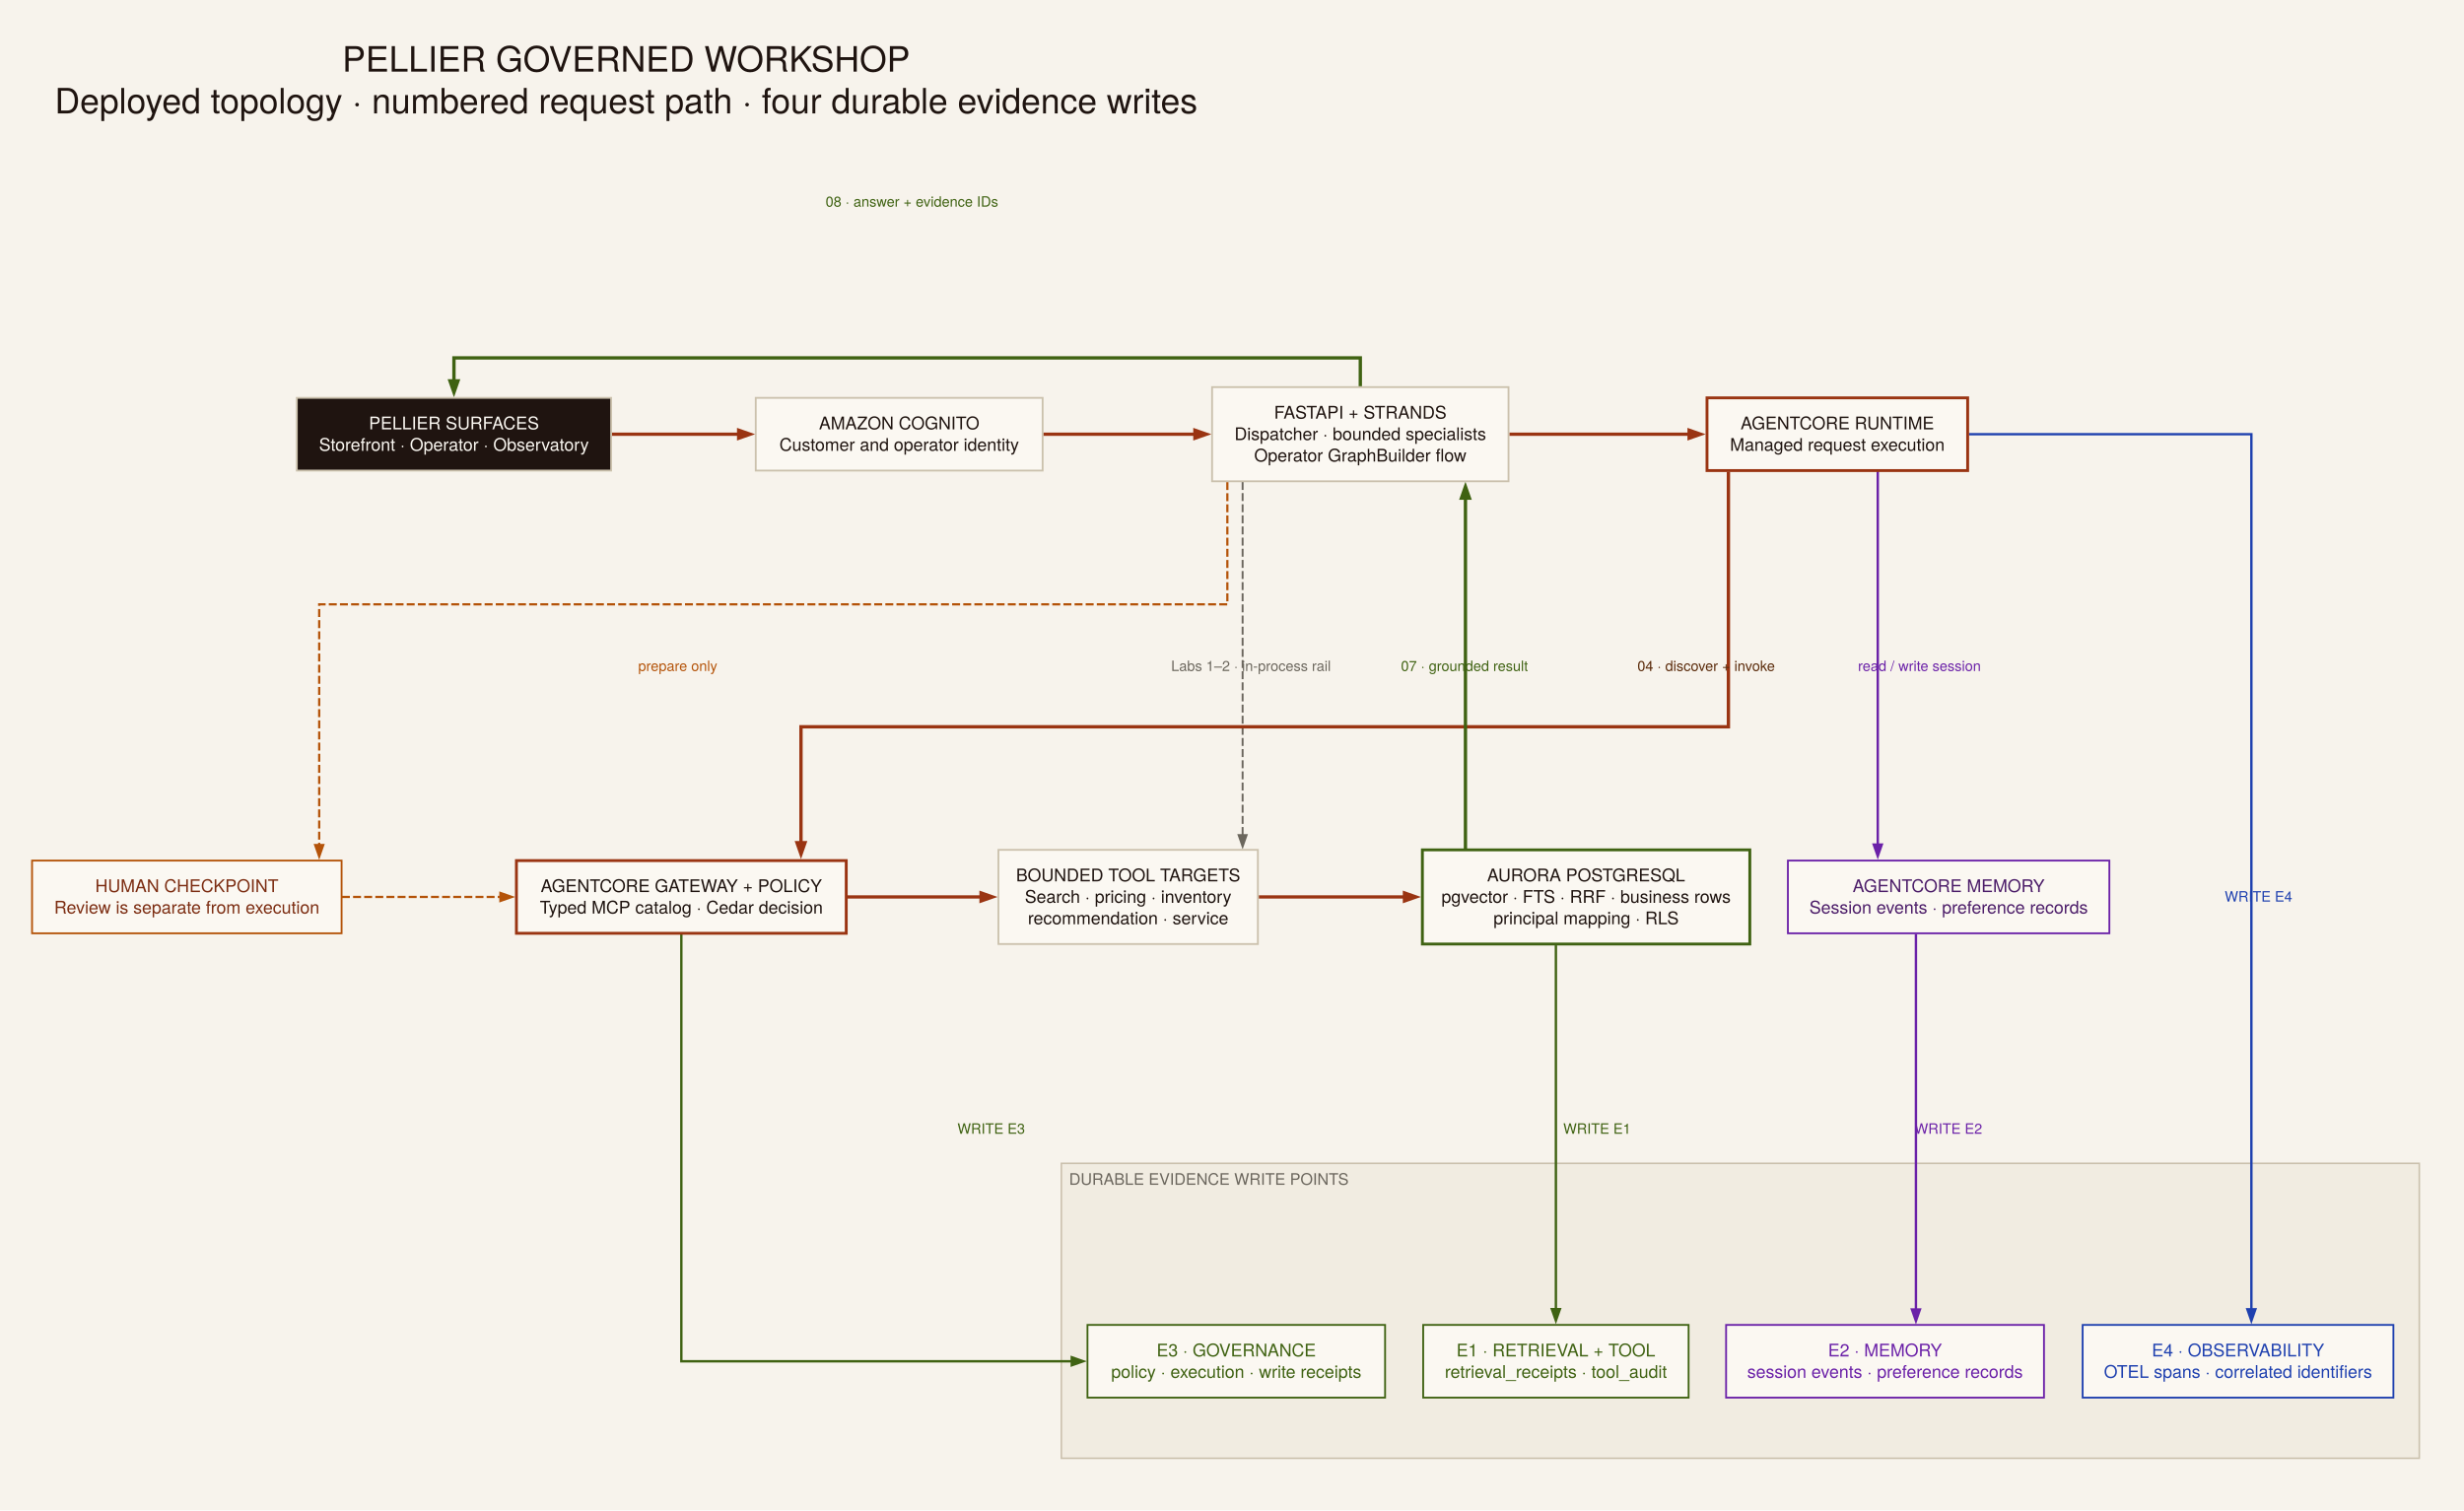
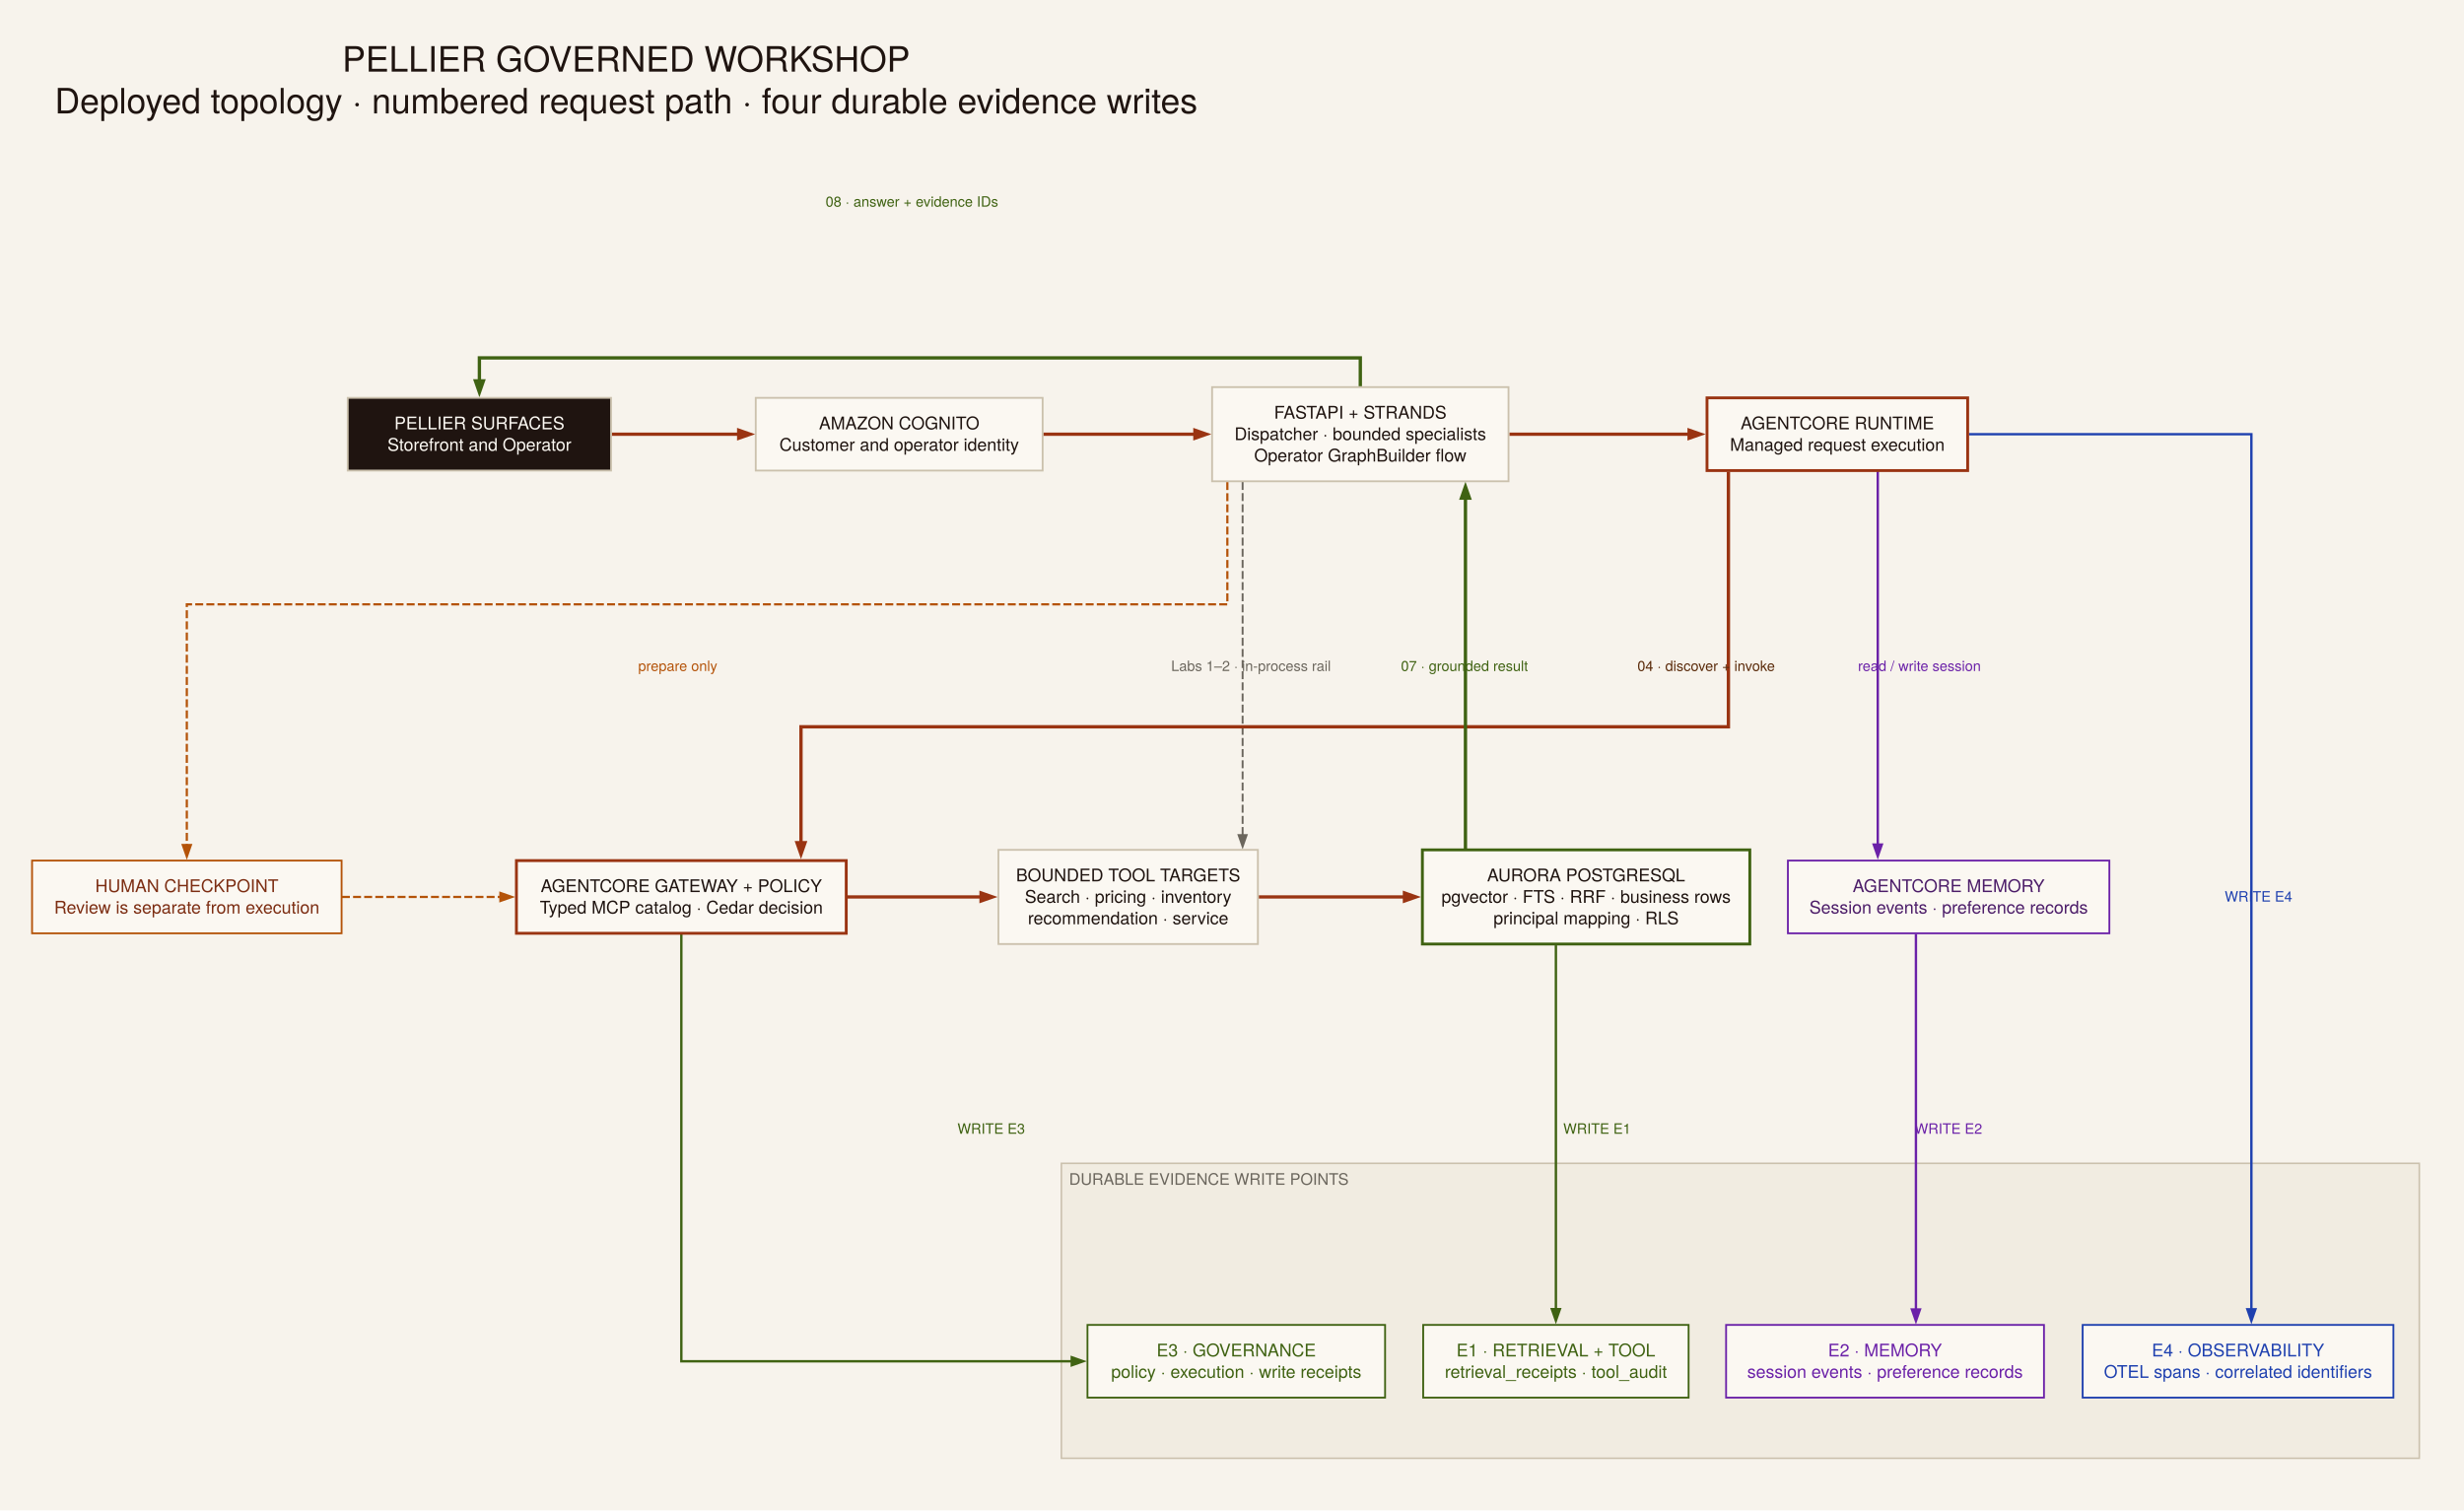
<svg xmlns="http://www.w3.org/2000/svg" width="1762pt" height="1080pt" viewBox="0.00 0.00 1762.00 1080.00">
  <g id="graph0" class="graph" transform="scale(1.13706 1.13706) rotate(0) translate(20.16 929.66)">
    <polygon fill="#f7f3ec" stroke="none" points="-20.16,20.16 -20.16,-929.66 1529.5,-929.66 1529.5,20.16 -20.16,20.16" />
    <text xml:space="preserve" text-anchor="middle" x="373.62" y="-884.6" font-family="Helvetica Neue" font-size="22.00" fill="#1f1410">PELLIER GOVERNED WORKSHOP</text>
    <text xml:space="preserve" text-anchor="middle" x="373.62" y="-858.35" font-family="Helvetica Neue" font-size="22.00" fill="#1f1410">Deployed topology · numbered request path · four durable evidence writes</text>
    <g id="clust1" class="cluster">
      <polygon fill="#f1ece1" stroke="#cbc1ad" points="647.34,-12.6 647.34,-198.07 1501.34,-198.07 1501.34,-12.6 647.34,-12.6" />
      <text xml:space="preserve" text-anchor="middle" x="740.09" y="-184.57" font-family="Helvetica Neue" font-size="10.00" fill="#6b665d">DURABLE EVIDENCE WRITE POINTS</text>
    </g>
    <g id="edge1" class="edge">
-       <path fill="none" stroke="#9a3412" stroke-width="2.1" d="M364.45,-656.6C364.45,-656.6 444.39,-656.6 444.39,-656.6" />
-       <polygon fill="#9a3412" stroke="#9a3412" stroke-width="2.1" points="444.39,-659.12 451.59,-656.6 444.39,-654.08 444.39,-659.12" />
+       <path fill="none" stroke="#9a3412" stroke-width="2.1" d="M364.5,-656.6C364.5,-656.6 444.42,-656.6 444.42,-656.6" />
+       <polygon fill="#9a3412" stroke="#9a3412" stroke-width="2.1" points="444.42,-659.12 451.62,-656.6 444.42,-654.08 444.42,-659.12" />
    </g>
    <g id="edge2" class="edge">
      <path fill="none" stroke="#9a3412" stroke-width="2.1" d="M635.9,-656.6C635.9,-656.6 731.33,-656.6 731.33,-656.6" />
      <polygon fill="#9a3412" stroke="#9a3412" stroke-width="2.1" points="731.33,-659.12 738.53,-656.6 731.33,-654.08 731.33,-659.12" />
    </g>
    <g id="edge8" class="edge">
-       <path fill="none" stroke="#3f6212" stroke-width="2.1" d="M835.34,-686.73C835.34,-696.37 835.34,-704.6 835.34,-704.6 835.34,-704.6 265.33,-704.6 265.33,-704.6 265.33,-704.6 265.33,-690.14 265.33,-690.14" />
-       <polygon fill="#3f6212" stroke="#3f6212" stroke-width="2.1" points="267.86,-690.14 265.34,-682.94 262.82,-690.14 267.86,-690.14" />
+       <path fill="none" stroke="#3f6212" stroke-width="2.1" d="M835.34,-686.73C835.34,-696.37 835.34,-704.6 835.34,-704.6 835.34,-704.6 281.33,-704.6 281.33,-704.6 281.33,-704.6 281.33,-690.14 281.33,-690.14" />
+       <polygon fill="#3f6212" stroke="#3f6212" stroke-width="2.1" points="283.86,-690.14 281.34,-682.94 278.82,-690.14 283.86,-690.14" />
      <text xml:space="preserve" text-anchor="middle" x="553.34" y="-799.68" font-family="Helvetica Neue" font-size="9.00" fill="#3f6212">08 · answer + evidence IDs</text>
    </g>
    <g id="edge3" class="edge">
      <path fill="none" stroke="#9a3412" stroke-width="2.1" d="M929.02,-656.6C929.02,-656.6 1042.13,-656.6 1042.13,-656.6" />
      <polygon fill="#9a3412" stroke="#9a3412" stroke-width="2.1" points="1042.13,-659.12 1049.33,-656.6 1042.13,-654.08 1042.13,-659.12" />
    </g>
    <g id="edge9" class="edge">
      <path fill="none" stroke="#6b665d" stroke-width="1.2" stroke-dasharray="5,2" d="M761.32,-626.56C761.32,-626.56 761.32,-404.5 761.32,-404.5" />
      <polygon fill="#6b665d" stroke="#6b665d" stroke-width="1.2" points="763.84,-404.5 761.32,-397.3 758.8,-404.5 763.84,-404.5" />
      <text xml:space="preserve" text-anchor="middle" x="766.59" y="-507.68" font-family="Helvetica Neue" font-size="9.00" fill="#6b665d">Labs 1–2 · in-process rail</text>
    </g>
    <g id="edge11" class="edge">
-       <path fill="none" stroke="#b45309" stroke-width="1.4" stroke-dasharray="5,2" d="M751.72,-626.51C751.72,-594.87 751.72,-549.6 751.72,-549.6 751.72,-549.6 180.58,-549.6 180.58,-549.6 180.58,-549.6 180.58,-398.23 180.58,-398.23" />
-       <polygon fill="#b45309" stroke="#b45309" stroke-width="1.4" points="183.11,-398.23 180.59,-391.03 178.07,-398.23 183.11,-398.23" />
+       <path fill="none" stroke="#b45309" stroke-width="1.4" stroke-dasharray="5,2" d="M751.72,-626.51C751.72,-594.87 751.72,-549.6 751.72,-549.6 751.72,-549.6 97.33,-549.6 97.33,-549.6 97.33,-549.6 97.33,-398.23 97.33,-398.23" />
+       <polygon fill="#b45309" stroke="#b45309" stroke-width="1.4" points="99.86,-398.23 97.34,-391.03 94.82,-398.23 99.86,-398.23" />
      <text xml:space="preserve" text-anchor="middle" x="406.08" y="-507.68" font-family="Helvetica Neue" font-size="9.00" fill="#b45309">prepare only</text>
    </g>
    <g id="edge10" class="edge">
      <path fill="none" stroke="#6b21a8" stroke-width="1.5" d="M1160.77,-633.28C1160.77,-633.28 1160.77,-398.51 1160.77,-398.51" />
      <polygon fill="#6b21a8" stroke="#6b21a8" stroke-width="1.5" points="1163.29,-398.51 1160.77,-391.31 1158.25,-398.51 1163.29,-398.51" />
      <text xml:space="preserve" text-anchor="middle" x="1186.96" y="-507.68" font-family="Helvetica Neue" font-size="9.00" fill="#6b21a8">read / write session</text>
    </g>
    <g id="edge4" class="edge">
      <path fill="none" stroke="#9a3412" stroke-width="2.1" d="M1066.84,-632.93C1066.84,-583.23 1066.84,-472.6 1066.84,-472.6 1066.84,-472.6 483.58,-472.6 483.58,-472.6 483.58,-472.6 483.58,-399.73 483.58,-399.73" />
      <polygon fill="#9a3412" stroke="#9a3412" stroke-width="2.1" points="486.11,-399.73 483.59,-392.53 481.07,-399.73 486.11,-399.73" />
      <text xml:space="preserve" text-anchor="middle" x="1052.84" y="-507.68" font-family="Helvetica Neue" font-size="9.00" fill="#5a2a0a">04 · discover + invoke</text>
    </g>
    <g id="edge16" class="edge">
      <path fill="none" stroke="#1e40af" stroke-width="1.5" d="M1218.08,-656.6C1294.33,-656.6 1395.73,-656.6 1395.73,-656.6 1395.73,-656.6 1395.73,-106.29 1395.73,-106.29" />
      <polygon fill="#1e40af" stroke="#1e40af" stroke-width="1.5" points="1398.25,-106.29 1395.73,-99.09 1393.21,-106.29 1398.25,-106.29" />
      <text xml:space="preserve" text-anchor="middle" x="1400.21" y="-362.68" font-family="Helvetica Neue" font-size="9.00" fill="#1e40af">WRITE E4</text>
    </g>
    <g id="edge14" class="edge">
      <path fill="none" stroke="#6b21a8" stroke-width="1.5" d="M1184.77,-342.2C1184.77,-342.2 1184.77,-106.18 1184.77,-106.18" />
      <polygon fill="#6b21a8" stroke="#6b21a8" stroke-width="1.5" points="1187.29,-106.18 1184.77,-98.98 1182.25,-106.18 1187.29,-106.18" />
      <text xml:space="preserve" text-anchor="middle" x="1205.21" y="-216.68" font-family="Helvetica Neue" font-size="9.00" fill="#6b21a8">WRITE E2</text>
    </g>
    <g id="edge5" class="edge">
      <path fill="none" stroke="#9a3412" stroke-width="2.1" d="M512.57,-365.6C512.57,-365.6 596.84,-365.6 596.84,-365.6" />
      <polygon fill="#9a3412" stroke="#9a3412" stroke-width="2.1" points="596.84,-368.12 604.04,-365.6 596.84,-363.08 596.84,-368.12" />
    </g>
    <g id="edge15" class="edge">
      <path fill="none" stroke="#3f6212" stroke-width="1.5" d="M408.33,-342.2C408.33,-272.91 408.33,-73.6 408.33,-73.6 408.33,-73.6 653.88,-73.6 653.88,-73.6" />
      <polygon fill="#3f6212" stroke="#3f6212" stroke-width="1.5" points="653.88,-76.12 661.08,-73.6 653.88,-71.08 653.88,-76.12" />
      <text xml:space="preserve" text-anchor="middle" x="603.21" y="-216.68" font-family="Helvetica Neue" font-size="9.00" fill="#3f6212">WRITE E3</text>
    </g>
    <g id="edge6" class="edge">
      <path fill="none" stroke="#9a3412" stroke-width="2.1" d="M771.48,-365.6C771.48,-365.6 863.12,-365.6 863.12,-365.6" />
      <polygon fill="#9a3412" stroke="#9a3412" stroke-width="2.1" points="863.12,-368.12 870.32,-365.6 863.12,-363.08 863.12,-368.12" />
    </g>
    <g id="edge7" class="edge">
      <path fill="none" stroke="#3f6212" stroke-width="2.1" d="M901.46,-395.92C901.46,-395.92 901.46,-616.41 901.46,-616.41" />
      <polygon fill="#3f6212" stroke="#3f6212" stroke-width="2.1" points="898.94,-616.41 901.46,-623.61 903.98,-616.41 898.94,-616.41" />
      <text xml:space="preserve" text-anchor="middle" x="900.84" y="-507.68" font-family="Helvetica Neue" font-size="9.00" fill="#3f6212">07 · grounded result</text>
    </g>
    <g id="edge13" class="edge">
      <path fill="none" stroke="#3f6212" stroke-width="1.5" d="M958.34,-335.18C958.34,-335.18 958.34,-106.37 958.34,-106.37" />
      <polygon fill="#3f6212" stroke="#3f6212" stroke-width="1.5" points="960.86,-106.37 958.34,-99.17 955.82,-106.37 960.86,-106.37" />
      <text xml:space="preserve" text-anchor="middle" x="984.21" y="-216.68" font-family="Helvetica Neue" font-size="9.00" fill="#3f6212">WRITE E1</text>
    </g>
    <g id="edge12" class="edge">
      <path fill="none" stroke="#b45309" stroke-width="1.4" stroke-dasharray="5,2" d="M194.88,-365.6C194.88,-365.6 294.54,-365.6 294.54,-365.6" />
      <polygon fill="#b45309" stroke="#b45309" stroke-width="1.4" points="294.54,-368.12 301.74,-365.6 294.54,-363.08 294.54,-368.12" />
    </g>
    <g id="node1" class="node">
-       <polygon fill="#1f1410" stroke="#cbc1ad" stroke-width="1.15" points="364.17,-679.46 166.5,-679.46 166.5,-633.74 364.17,-633.74 364.17,-679.46" />
-       <text xml:space="preserve" text-anchor="middle" x="265.33" y="-659.65" font-family="Helvetica Neue" font-size="11.00" fill="#fbf8f2">PELLIER SURFACES</text>
-       <text xml:space="preserve" text-anchor="middle" x="265.33" y="-646.15" font-family="Helvetica Neue" font-size="11.00" fill="#fbf8f2">Storefront · Operator · Observatory</text>
+       <polygon fill="#1f1410" stroke="#cbc1ad" stroke-width="1.15" points="364.13,-679.46 198.53,-679.46 198.53,-633.74 364.13,-633.74 364.13,-679.46" />
+       <text xml:space="preserve" text-anchor="middle" x="281.33" y="-659.65" font-family="Helvetica Neue" font-size="11.00" fill="#fbf8f2">PELLIER SURFACES</text>
+       <text xml:space="preserve" text-anchor="middle" x="281.33" y="-646.15" font-family="Helvetica Neue" font-size="11.00" fill="#fbf8f2">Storefront and Operator</text>
    </g>
    <g id="node2" class="node">
      <polygon fill="#fbf8f2" stroke="#cbc1ad" stroke-width="1.15" points="635.55,-679.46 455.13,-679.46 455.13,-633.74 635.55,-633.74 635.55,-679.46" />
      <text xml:space="preserve" text-anchor="middle" x="545.34" y="-659.65" font-family="Helvetica Neue" font-size="11.00" fill="#1f1410">AMAZON COGNITO</text>
      <text xml:space="preserve" text-anchor="middle" x="545.34" y="-646.15" font-family="Helvetica Neue" font-size="11.00" fill="#1f1410">Customer and operator identity</text>
    </g>
    <g id="node3" class="node">
      <polygon fill="#fbf8f2" stroke="#cbc1ad" stroke-width="1.15" points="928.55,-686.21 742.12,-686.21 742.12,-626.99 928.55,-626.99 928.55,-686.21" />
      <text xml:space="preserve" text-anchor="middle" x="835.34" y="-666.4" font-family="Helvetica Neue" font-size="11.00" fill="#1f1410">FASTAPI + STRANDS</text>
      <text xml:space="preserve" text-anchor="middle" x="835.34" y="-652.9" font-family="Helvetica Neue" font-size="11.00" fill="#1f1410">Dispatcher · bounded specialists</text>
      <text xml:space="preserve" text-anchor="middle" x="835.34" y="-639.4" font-family="Helvetica Neue" font-size="11.00" fill="#1f1410">Operator GraphBuilder flow</text>
    </g>
    <g id="node4" class="node">
      <polygon fill="#fbf8f2" stroke="#9a3412" stroke-width="1.8" points="1217.3,-679.46 1053.38,-679.46 1053.38,-633.74 1217.3,-633.74 1217.3,-679.46" />
      <text xml:space="preserve" text-anchor="middle" x="1135.34" y="-659.65" font-family="Helvetica Neue" font-size="11.00" fill="#1f1410">AGENTCORE RUNTIME</text>
      <text xml:space="preserve" text-anchor="middle" x="1135.34" y="-646.15" font-family="Helvetica Neue" font-size="11.00" fill="#1f1410">Managed request execution</text>
    </g>
    <g id="node5" class="node">
      <polygon fill="#fbf8f2" stroke="#6b21a8" stroke-width="1.15" points="1306.42,-388.46 1104.25,-388.46 1104.25,-342.74 1306.42,-342.74 1306.42,-388.46" />
      <text xml:space="preserve" text-anchor="middle" x="1205.34" y="-368.65" font-family="Helvetica Neue" font-size="11.00" fill="#4c1d69">AGENTCORE MEMORY</text>
      <text xml:space="preserve" text-anchor="middle" x="1205.34" y="-355.15" font-family="Helvetica Neue" font-size="11.00" fill="#4c1d69">Session events · preference records</text>
    </g>
    <g id="node6" class="node">
      <polygon fill="#fbf8f2" stroke="#9a3412" stroke-width="1.8" points="512.04,-388.46 304.62,-388.46 304.62,-342.74 512.04,-342.74 512.04,-388.46" />
      <text xml:space="preserve" text-anchor="middle" x="408.33" y="-368.65" font-family="Helvetica Neue" font-size="11.00" fill="#1f1410">AGENTCORE GATEWAY + POLICY</text>
      <text xml:space="preserve" text-anchor="middle" x="408.33" y="-355.15" font-family="Helvetica Neue" font-size="11.00" fill="#1f1410">Typed MCP catalog · Cedar decision</text>
    </g>
    <g id="node7" class="node">
      <polygon fill="#fbf8f2" stroke="#cbc1ad" stroke-width="1.15" points="770.92,-395.21 607.75,-395.21 607.75,-335.99 770.92,-335.99 770.92,-395.21" />
      <text xml:space="preserve" text-anchor="middle" x="689.34" y="-375.4" font-family="Helvetica Neue" font-size="11.00" fill="#1f1410">BOUNDED TOOL TARGETS</text>
      <text xml:space="preserve" text-anchor="middle" x="689.34" y="-361.9" font-family="Helvetica Neue" font-size="11.00" fill="#1f1410">Search · pricing · inventory</text>
      <text xml:space="preserve" text-anchor="middle" x="689.34" y="-348.4" font-family="Helvetica Neue" font-size="11.00" fill="#1f1410">recommendation · service</text>
    </g>
    <g id="node8" class="node">
      <polygon fill="#fbf8f2" stroke="#3f6212" stroke-width="1.8" points="1080.3,-395.21 874.38,-395.21 874.38,-335.99 1080.3,-335.99 1080.3,-395.21" />
      <text xml:space="preserve" text-anchor="middle" x="977.34" y="-375.4" font-family="Helvetica Neue" font-size="11.00" fill="#1f1410">AURORA POSTGRESQL</text>
      <text xml:space="preserve" text-anchor="middle" x="977.34" y="-361.9" font-family="Helvetica Neue" font-size="11.00" fill="#1f1410">pgvector · FTS · RRF · business rows</text>
      <text xml:space="preserve" text-anchor="middle" x="977.34" y="-348.4" font-family="Helvetica Neue" font-size="11.00" fill="#1f1410">principal mapping · RLS</text>
    </g>
    <g id="node9" class="node">
      <polygon fill="#fbf8f2" stroke="#b45309" stroke-width="1.15" points="194.67,-388.46 0,-388.46 0,-342.74 194.67,-342.74 194.67,-388.46" />
      <text xml:space="preserve" text-anchor="middle" x="97.33" y="-368.65" font-family="Helvetica Neue" font-size="11.00" fill="#7c2d12">HUMAN CHECKPOINT</text>
      <text xml:space="preserve" text-anchor="middle" x="97.33" y="-355.15" font-family="Helvetica Neue" font-size="11.00" fill="#7c2d12">Review is separate from execution</text>
    </g>
    <g id="node10" class="node">
      <polygon fill="#fbf8f2" stroke="#3f6212" stroke-width="1.15" points="1041.8,-96.46 874.88,-96.46 874.88,-50.74 1041.8,-50.74 1041.8,-96.46" />
      <text xml:space="preserve" text-anchor="middle" x="958.34" y="-76.65" font-family="Helvetica Neue" font-size="11.00" fill="#3f6212">E1 · RETRIEVAL + TOOL</text>
      <text xml:space="preserve" text-anchor="middle" x="958.34" y="-63.15" font-family="Helvetica Neue" font-size="11.00" fill="#3f6212">retrieval_receipts · tool_audit</text>
    </g>
    <g id="node11" class="node">
      <polygon fill="#fbf8f2" stroke="#6b21a8" stroke-width="1.15" points="1265.3,-96.46 1065.38,-96.46 1065.38,-50.74 1265.3,-50.74 1265.3,-96.46" />
      <text xml:space="preserve" text-anchor="middle" x="1165.34" y="-76.65" font-family="Helvetica Neue" font-size="11.00" fill="#6b21a8">E2 · MEMORY</text>
      <text xml:space="preserve" text-anchor="middle" x="1165.34" y="-63.15" font-family="Helvetica Neue" font-size="11.00" fill="#6b21a8">session events · preference records</text>
    </g>
    <g id="node12" class="node">
      <polygon fill="#fbf8f2" stroke="#3f6212" stroke-width="1.15" points="850.92,-96.46 663.75,-96.46 663.75,-50.74 850.92,-50.74 850.92,-96.46" />
      <text xml:space="preserve" text-anchor="middle" x="757.34" y="-76.65" font-family="Helvetica Neue" font-size="11.00" fill="#3f6212">E3 · GOVERNANCE</text>
      <text xml:space="preserve" text-anchor="middle" x="757.34" y="-63.15" font-family="Helvetica Neue" font-size="11.00" fill="#3f6212">policy · execution · write receipts</text>
    </g>
    <g id="node13" class="node">
      <polygon fill="#fbf8f2" stroke="#1e40af" stroke-width="1.15" points="1485.05,-96.46 1289.62,-96.46 1289.62,-50.74 1485.05,-50.74 1485.05,-96.46" />
      <text xml:space="preserve" text-anchor="middle" x="1387.34" y="-76.65" font-family="Helvetica Neue" font-size="11.00" fill="#1e40af">E4 · OBSERVABILITY</text>
      <text xml:space="preserve" text-anchor="middle" x="1387.34" y="-63.15" font-family="Helvetica Neue" font-size="11.00" fill="#1e40af">OTEL spans · correlated identifiers</text>
    </g>
  </g>
</svg>
